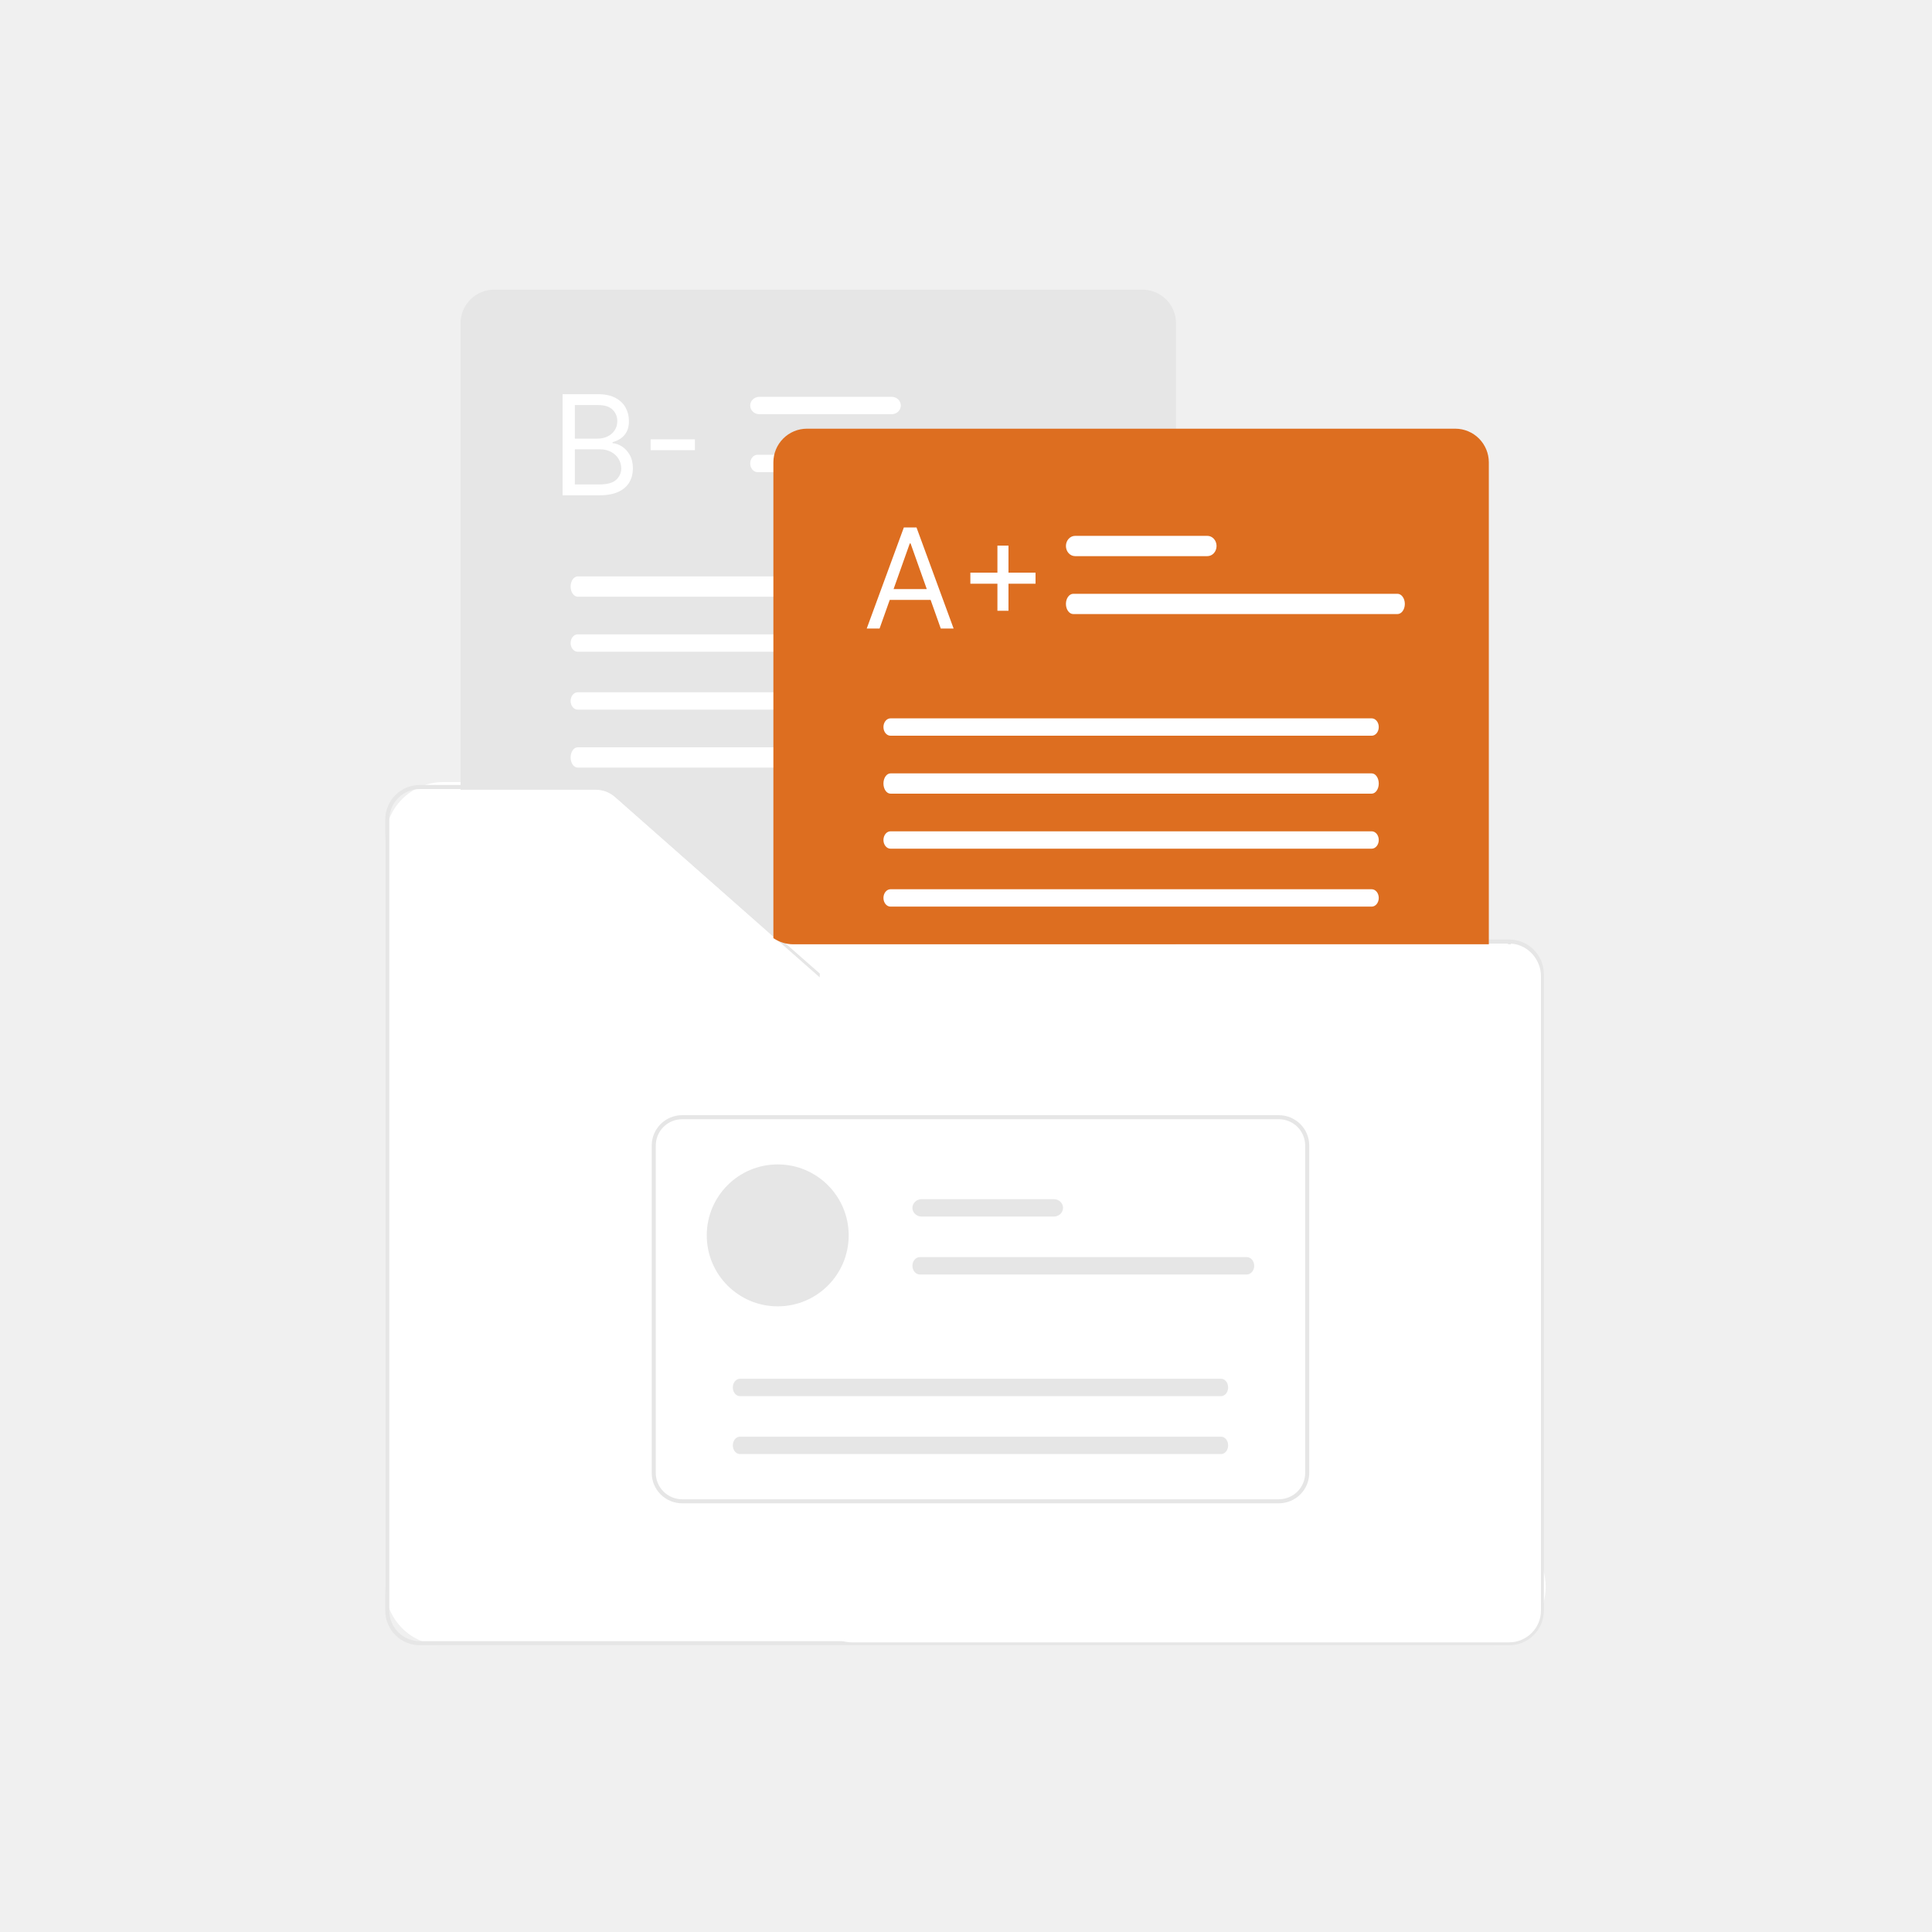
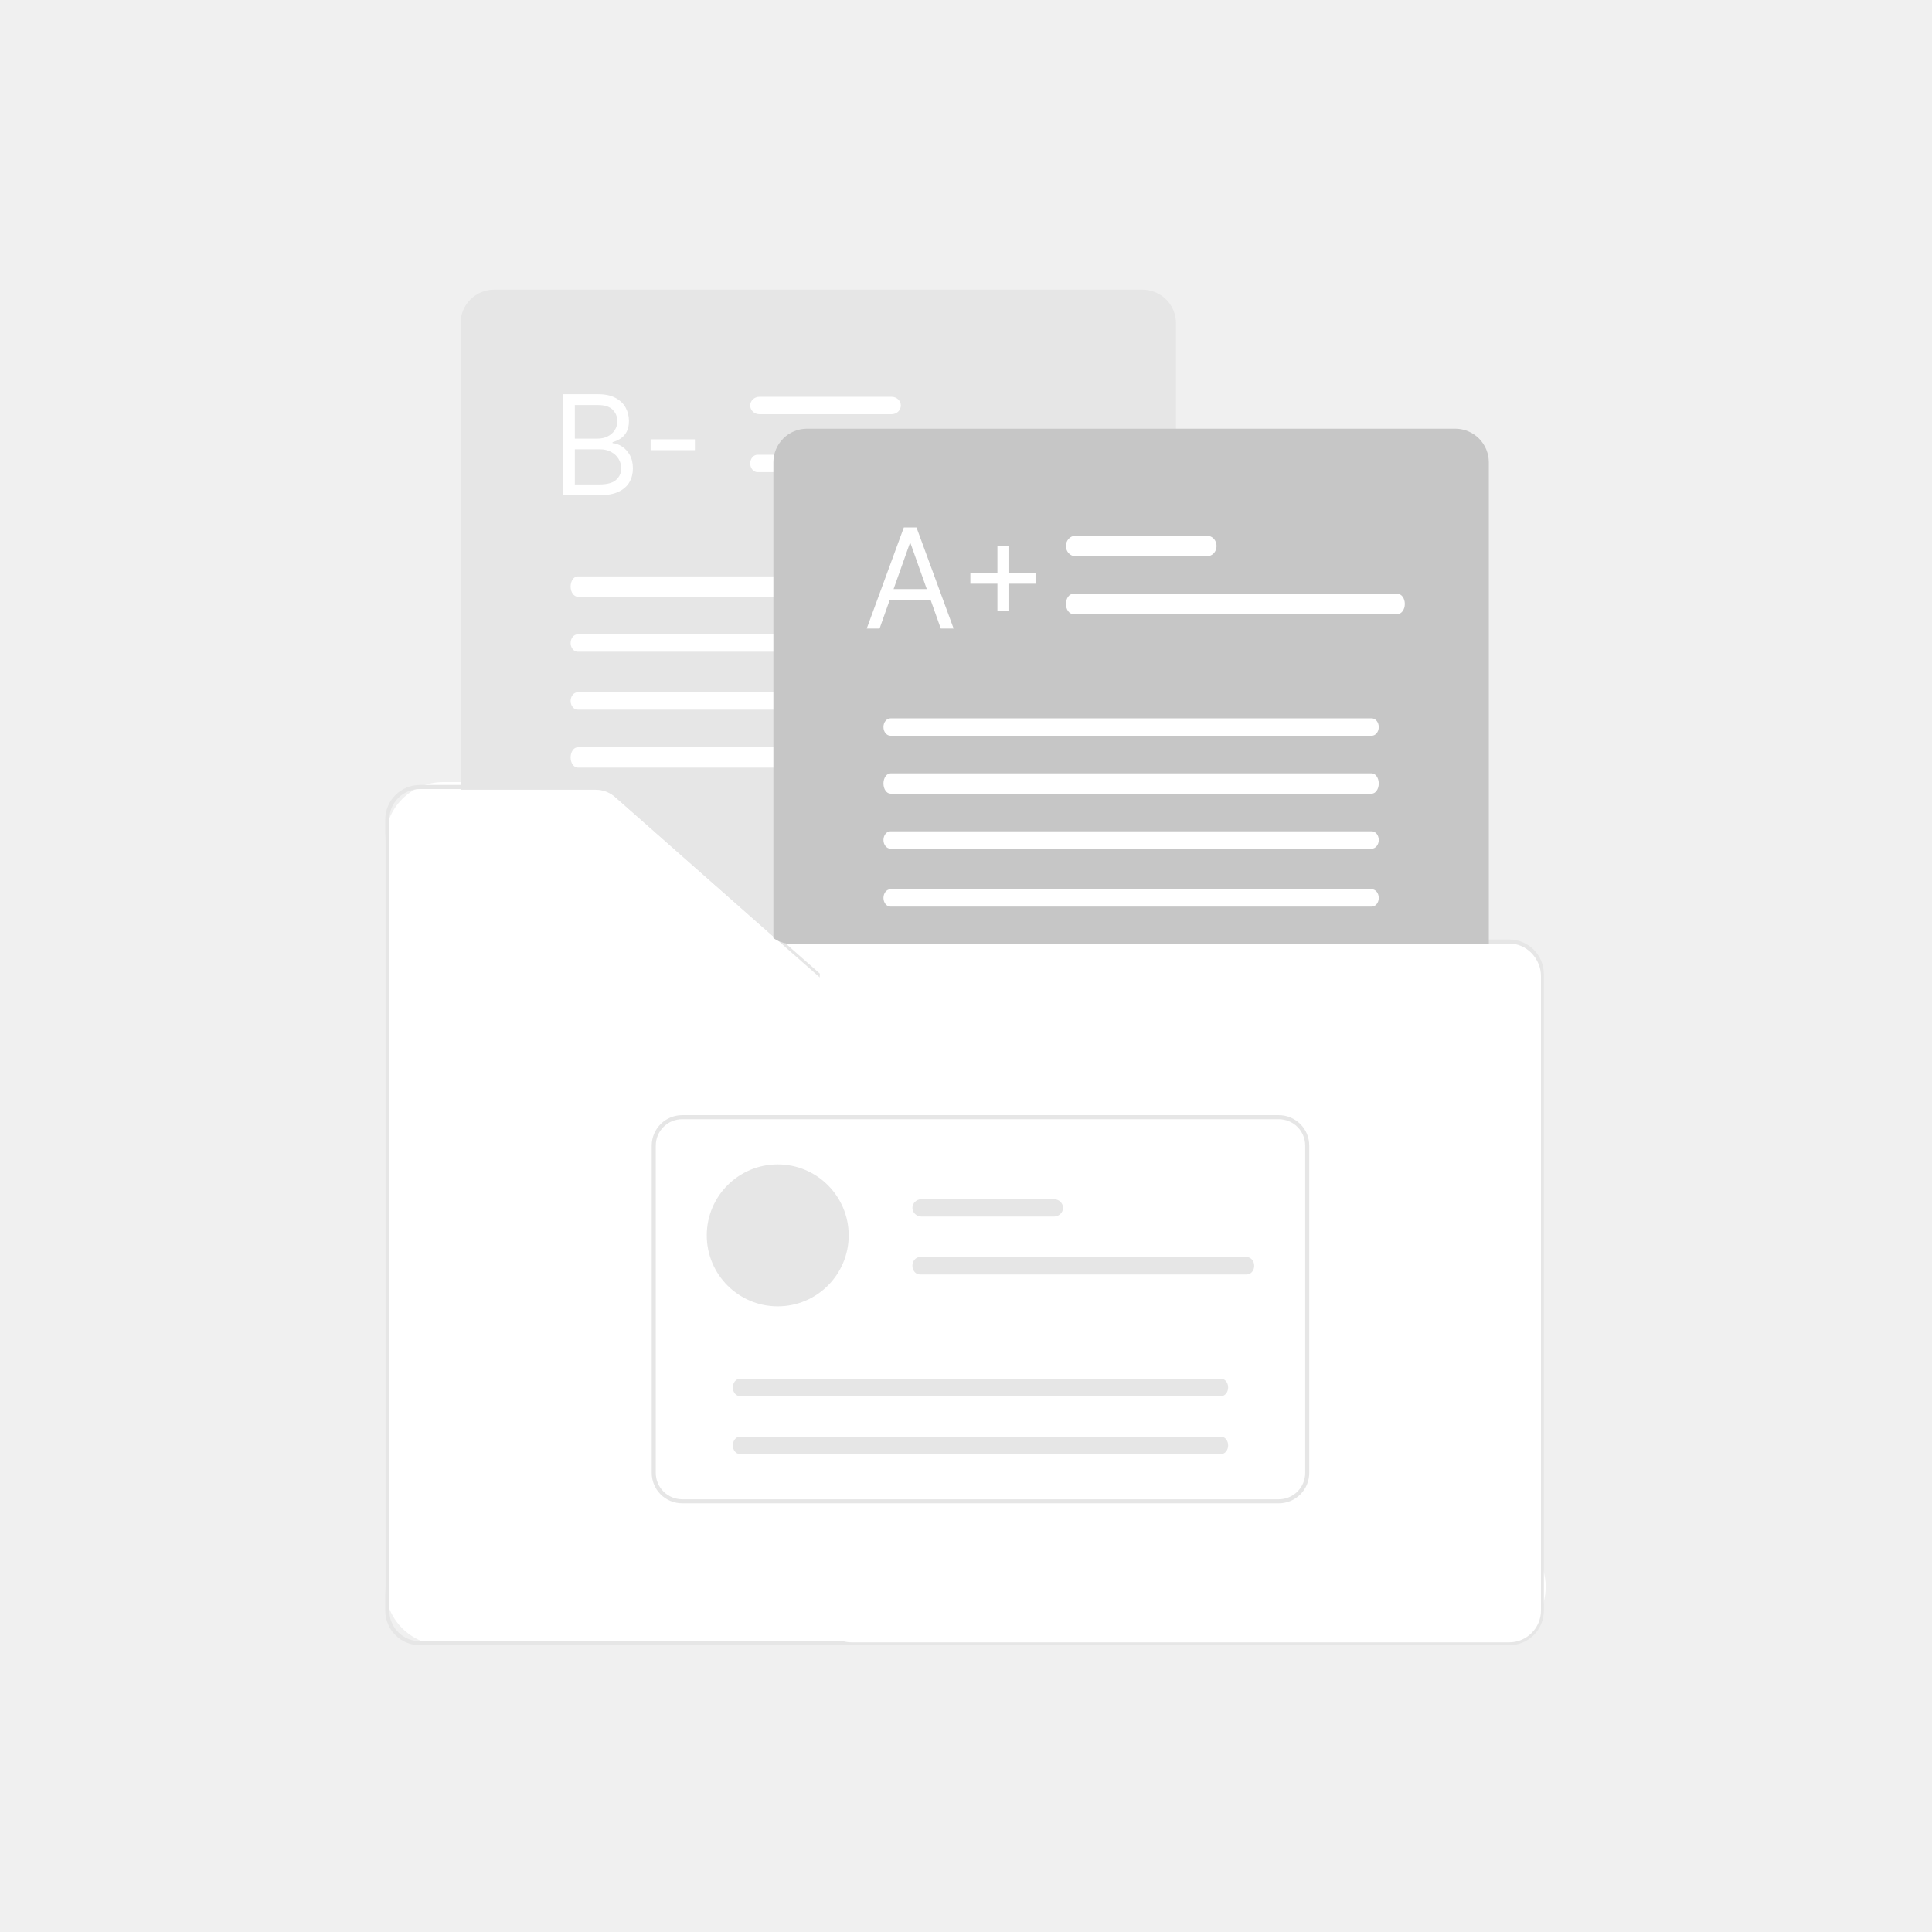
<svg xmlns="http://www.w3.org/2000/svg" width="667" height="667" viewBox="0 0 667 667" fill="none">
  <path d="M133 290C133 278.954 141.954 270 153 270H210.14C214.886 270 219.478 271.688 223.094 274.763L526.554 532.763C540.731 544.816 532.207 568 513.599 568H153C141.954 568 133 559.046 133 548V290Z" fill="white" />
  <path d="M212.866 274.359L212.866 274.359C210.779 272.516 208.092 271.499 205.309 271.5L205.309 271.5L144.93 271.5C141.9 271.504 138.995 272.711 136.853 274.854C134.71 276.998 133.504 279.905 133.5 282.937V556.063C133.504 559.095 134.71 562.002 136.853 564.146C138.995 566.289 141.9 567.496 144.931 567.5H521.069C524.1 567.496 527.004 566.289 529.147 564.146C531.29 562.002 532.496 559.095 532.5 556.063V336.299C532.496 333.267 531.29 330.36 529.147 328.216C527.004 326.072 524.1 324.866 521.069 324.862H274.271H274.27V324.362C271.898 324.365 269.595 323.563 267.737 322.087L212.866 274.359ZM212.866 274.359L246.087 303.673L246.418 303.298L246.087 303.673L266.974 322.1C266.974 322.101 266.975 322.101 266.976 322.101C267.121 322.233 267.271 322.36 267.43 322.481L212.866 274.359ZM532.096 556.064V556.064C532.093 558.989 530.93 561.793 528.863 563.861C526.796 565.929 523.994 567.092 521.071 567.096H521.07H144.93H144.929C142.006 567.092 139.204 565.929 137.137 563.861C135.07 561.793 133.907 558.989 133.904 556.064L133.904 556.064L133.904 282.936V282.936C133.907 280.011 135.07 277.207 137.137 275.139C139.204 273.071 142.006 271.908 144.929 271.904L144.93 271.904L205.309 271.904C207.995 271.902 210.588 272.883 212.601 274.663L244.629 302.923L244.298 303.298L244.629 302.923L266.705 322.406L532.096 556.064ZM532.096 556.064V336.298V336.297C532.093 333.373 530.93 330.569 528.863 328.501C526.796 326.433 523.994 325.27 521.071 325.266H521.07M532.096 556.064L521.07 325.266M521.07 325.266L274.272 325.266C274.271 325.266 274.271 325.266 274.27 325.266M521.07 325.266H274.27M274.27 325.266C271.487 325.257 268.8 324.242 266.706 322.407L274.27 325.266Z" fill="white" stroke="#E6E6E6" />
  <rect x="283" y="326" width="249" height="241" rx="11" fill="white" />
  <path d="M406 326H274.648C271.658 325.991 268.773 324.901 266.523 322.931L212.42 275.203C210.563 273.562 208.17 272.657 205.691 272.658H159V111.581C159.003 108.51 160.224 105.567 162.395 103.396C164.566 101.225 167.508 100.003 170.578 100H394.422C397.492 100.003 400.434 101.225 402.605 103.396C404.776 105.567 405.997 108.51 406 111.581L406 326Z" fill="#E6E6E6" />
  <path d="M194.227 171V136.091H206.432C208.864 136.091 210.869 136.511 212.449 137.352C214.028 138.182 215.205 139.301 215.977 140.71C216.75 142.108 217.136 143.659 217.136 145.364C217.136 146.864 216.869 148.102 216.335 149.08C215.813 150.057 215.119 150.83 214.256 151.398C213.403 151.966 212.477 152.386 211.477 152.659V153C212.545 153.068 213.619 153.443 214.699 154.125C215.778 154.807 216.682 155.784 217.409 157.057C218.136 158.33 218.5 159.886 218.5 161.727C218.5 163.477 218.102 165.051 217.307 166.449C216.511 167.847 215.256 168.955 213.54 169.773C211.824 170.591 209.591 171 206.841 171H194.227ZM198.455 167.25H206.841C209.602 167.25 211.563 166.716 212.722 165.648C213.892 164.568 214.477 163.261 214.477 161.727C214.477 160.545 214.176 159.455 213.574 158.455C212.972 157.443 212.114 156.636 211 156.034C209.886 155.42 208.568 155.114 207.045 155.114H198.455V167.25ZM198.455 151.432H206.295C207.568 151.432 208.716 151.182 209.739 150.682C210.773 150.182 211.591 149.477 212.193 148.568C212.807 147.659 213.114 146.591 213.114 145.364C213.114 143.83 212.58 142.528 211.511 141.46C210.443 140.381 208.75 139.841 206.432 139.841H198.455V151.432ZM239.901 151.67V155.42H224.628V151.67H239.901Z" fill="white" />
  <path d="M307.838 137H262.162C261.324 137 260.519 137.316 259.926 137.879C259.333 138.441 259 139.204 259 140C259 140.796 259.333 141.559 259.926 142.121C260.519 142.684 261.324 143 262.162 143H307.838C308.676 143 309.481 142.684 310.074 142.121C310.667 141.559 311 140.796 311 140C311 139.204 310.667 138.441 310.074 137.879C309.481 137.316 308.676 137 307.838 137Z" fill="white" />
  <path d="M373.457 157H261.543C260.138 157 259 158.347 259 160C259 161.653 260.138 163 261.543 163H373.457C374.862 163 376 161.653 376 160C376 158.347 374.862 157 373.457 157Z" fill="white" />
  <path d="M365.556 199H199.444C198.096 199 197 200.571 197 202.5C197 204.429 198.096 206 199.444 206H365.556C366.904 206 368 204.429 368 202.5C368 200.571 366.904 199 365.556 199Z" fill="white" />
  <path d="M365.556 219H199.444C198.096 219 197 220.347 197 222C197 223.653 198.096 225 199.444 225H365.556C366.904 225 368 223.653 368 222C368 220.347 366.904 219 365.556 219Z" fill="white" />
  <path d="M365.556 239H199.444C198.096 239 197 240.347 197 242C197 243.653 198.096 245 199.444 245H365.556C366.904 245 368 243.653 368 242C368 240.347 366.904 239 365.556 239Z" fill="white" />
  <path d="M365.556 258H199.444C198.096 258 197 259.571 197 261.5C197 263.429 198.096 265 199.444 265H365.556C366.904 265 368 263.429 368 261.5C368 259.571 366.904 258 365.556 258Z" fill="white" />
-   <path d="M514 326H273.884C271.493 326.004 269.155 325.304 267.158 323.986L267 323.882V159.609C267.003 156.531 268.224 153.58 270.395 151.404C272.566 149.228 275.508 148.003 278.578 148H502.422C505.491 148.003 508.434 149.228 510.605 151.404C512.776 153.58 513.996 156.531 514 159.609L514 326Z" fill="#DD6E20" />
+   <path d="M514 326H273.884C271.493 326.004 269.155 325.304 267.158 323.986L267 323.882V159.609C267.003 156.531 268.224 153.58 270.395 151.404C272.566 149.228 275.508 148.003 278.578 148H502.422C505.491 148.003 508.434 149.228 510.605 151.404C512.776 153.58 513.996 156.531 514 159.609L514 326Z" fill="#C6C6C6" />
  <path d="M416.838 185H371.162C370.324 185 369.519 185.369 368.926 186.025C368.333 186.682 368 187.572 368 188.5C368 189.428 368.333 190.318 368.926 190.975C369.519 191.631 370.324 192 371.162 192H416.838C417.676 192 418.481 191.631 419.074 190.975C419.667 190.318 420 189.428 420 188.5C420 187.572 419.667 186.682 419.074 186.025C418.481 185.369 417.676 185 416.838 185Z" fill="white" />
  <path d="M482.457 205H370.543C369.138 205 368 206.571 368 208.5C368 210.429 369.138 212 370.543 212H482.457C483.862 212 485 210.429 485 208.5C485 206.571 483.862 205 482.457 205Z" fill="white" />
  <path d="M473.556 248H307.444C306.096 248 305 249.347 305 251C305 252.653 306.096 254 307.444 254H473.556C474.904 254 476 252.653 476 251C476 249.347 474.904 248 473.556 248Z" fill="white" />
  <path d="M473.556 267H307.444C306.096 267 305 268.571 305 270.5C305 272.429 306.096 274 307.444 274H473.556C474.904 274 476 272.429 476 270.5C476 268.571 474.904 267 473.556 267Z" fill="white" />
  <path d="M473.556 287H307.444C306.096 287 305 288.347 305 290C305 291.653 306.096 293 307.444 293H473.556C474.904 293 476 291.653 476 290C476 288.347 474.904 287 473.556 287Z" fill="white" />
  <path d="M473.556 307H307.444C306.096 307 305 308.347 305 310C305 311.653 306.096 313 307.444 313H473.556C474.904 313 476 311.653 476 310C476 308.347 474.904 307 473.556 307Z" fill="white" />
  <path d="M441.491 519H235.509C232.723 518.997 230.052 517.893 228.082 515.93C226.111 513.968 225.003 511.307 225 508.531V395.469C225.003 392.693 226.111 390.032 228.082 388.07C230.052 386.107 232.723 385.003 235.509 385H441.491C444.277 385.003 446.948 386.107 448.918 388.07C450.889 390.032 451.997 392.693 452 395.469V508.531C451.997 511.307 450.889 513.968 448.918 515.93C446.948 517.893 444.277 518.997 441.491 519ZM235.509 386.396C233.095 386.399 230.779 387.355 229.072 389.056C227.364 390.757 226.404 393.063 226.401 395.469V508.531C226.404 510.937 227.364 513.243 229.072 514.944C230.779 516.645 233.095 517.601 235.509 517.604H441.491C443.906 517.601 446.221 516.645 447.928 514.944C449.636 513.243 450.596 510.937 450.599 508.531V395.469C450.596 393.063 449.636 390.757 447.928 389.056C446.221 387.355 443.906 386.399 441.491 386.396H235.509Z" fill="#E6E6E6" />
  <path d="M268.5 451C282.031 451 293 440.031 293 426.5C293 412.969 282.031 402 268.5 402C254.969 402 244 412.969 244 426.5C244 440.031 254.969 451 268.5 451Z" fill="#E6E6E6" />
  <path d="M363.838 414H318.162C317.324 414 316.519 414.316 315.926 414.879C315.333 415.441 315 416.204 315 417C315 417.796 315.333 418.559 315.926 419.121C316.519 419.684 317.324 420 318.162 420H363.838C364.676 420 365.481 419.684 366.074 419.121C366.667 418.559 367 417.796 367 417C367 416.204 366.667 415.441 366.074 414.879C365.481 414.316 364.676 414 363.838 414Z" fill="#E6E6E6" />
  <path d="M430.436 434H317.564C316.148 434 315 435.347 315 437C315 438.653 316.148 440 317.564 440H430.436C431.852 440 433 438.653 433 437C433 435.347 431.852 434 430.436 434Z" fill="#E6E6E6" />
  <path d="M421.556 476H255.444C254.096 476 253 477.347 253 479C253 480.653 254.096 482 255.444 482H421.556C422.904 482 424 480.653 424 479C424 477.347 422.904 476 421.556 476Z" fill="#E6E6E6" />
  <path d="M421.556 496H255.444C254.096 496 253 497.347 253 499C253 500.653 254.096 502 255.444 502H421.556C422.904 502 424 500.653 424 499C424 497.347 422.904 496 421.556 496Z" fill="#E6E6E6" />
  <path d="M303.659 217H299.227L312.045 182.091H316.409L329.227 217H324.795L314.364 187.614H314.091L303.659 217ZM305.295 203.364H323.159V207.114H305.295V203.364ZM344.347 210.864V188.364H348.165V210.864H344.347ZM335.006 201.523V197.705H357.506V201.523H335.006Z" fill="white" />
</svg>
